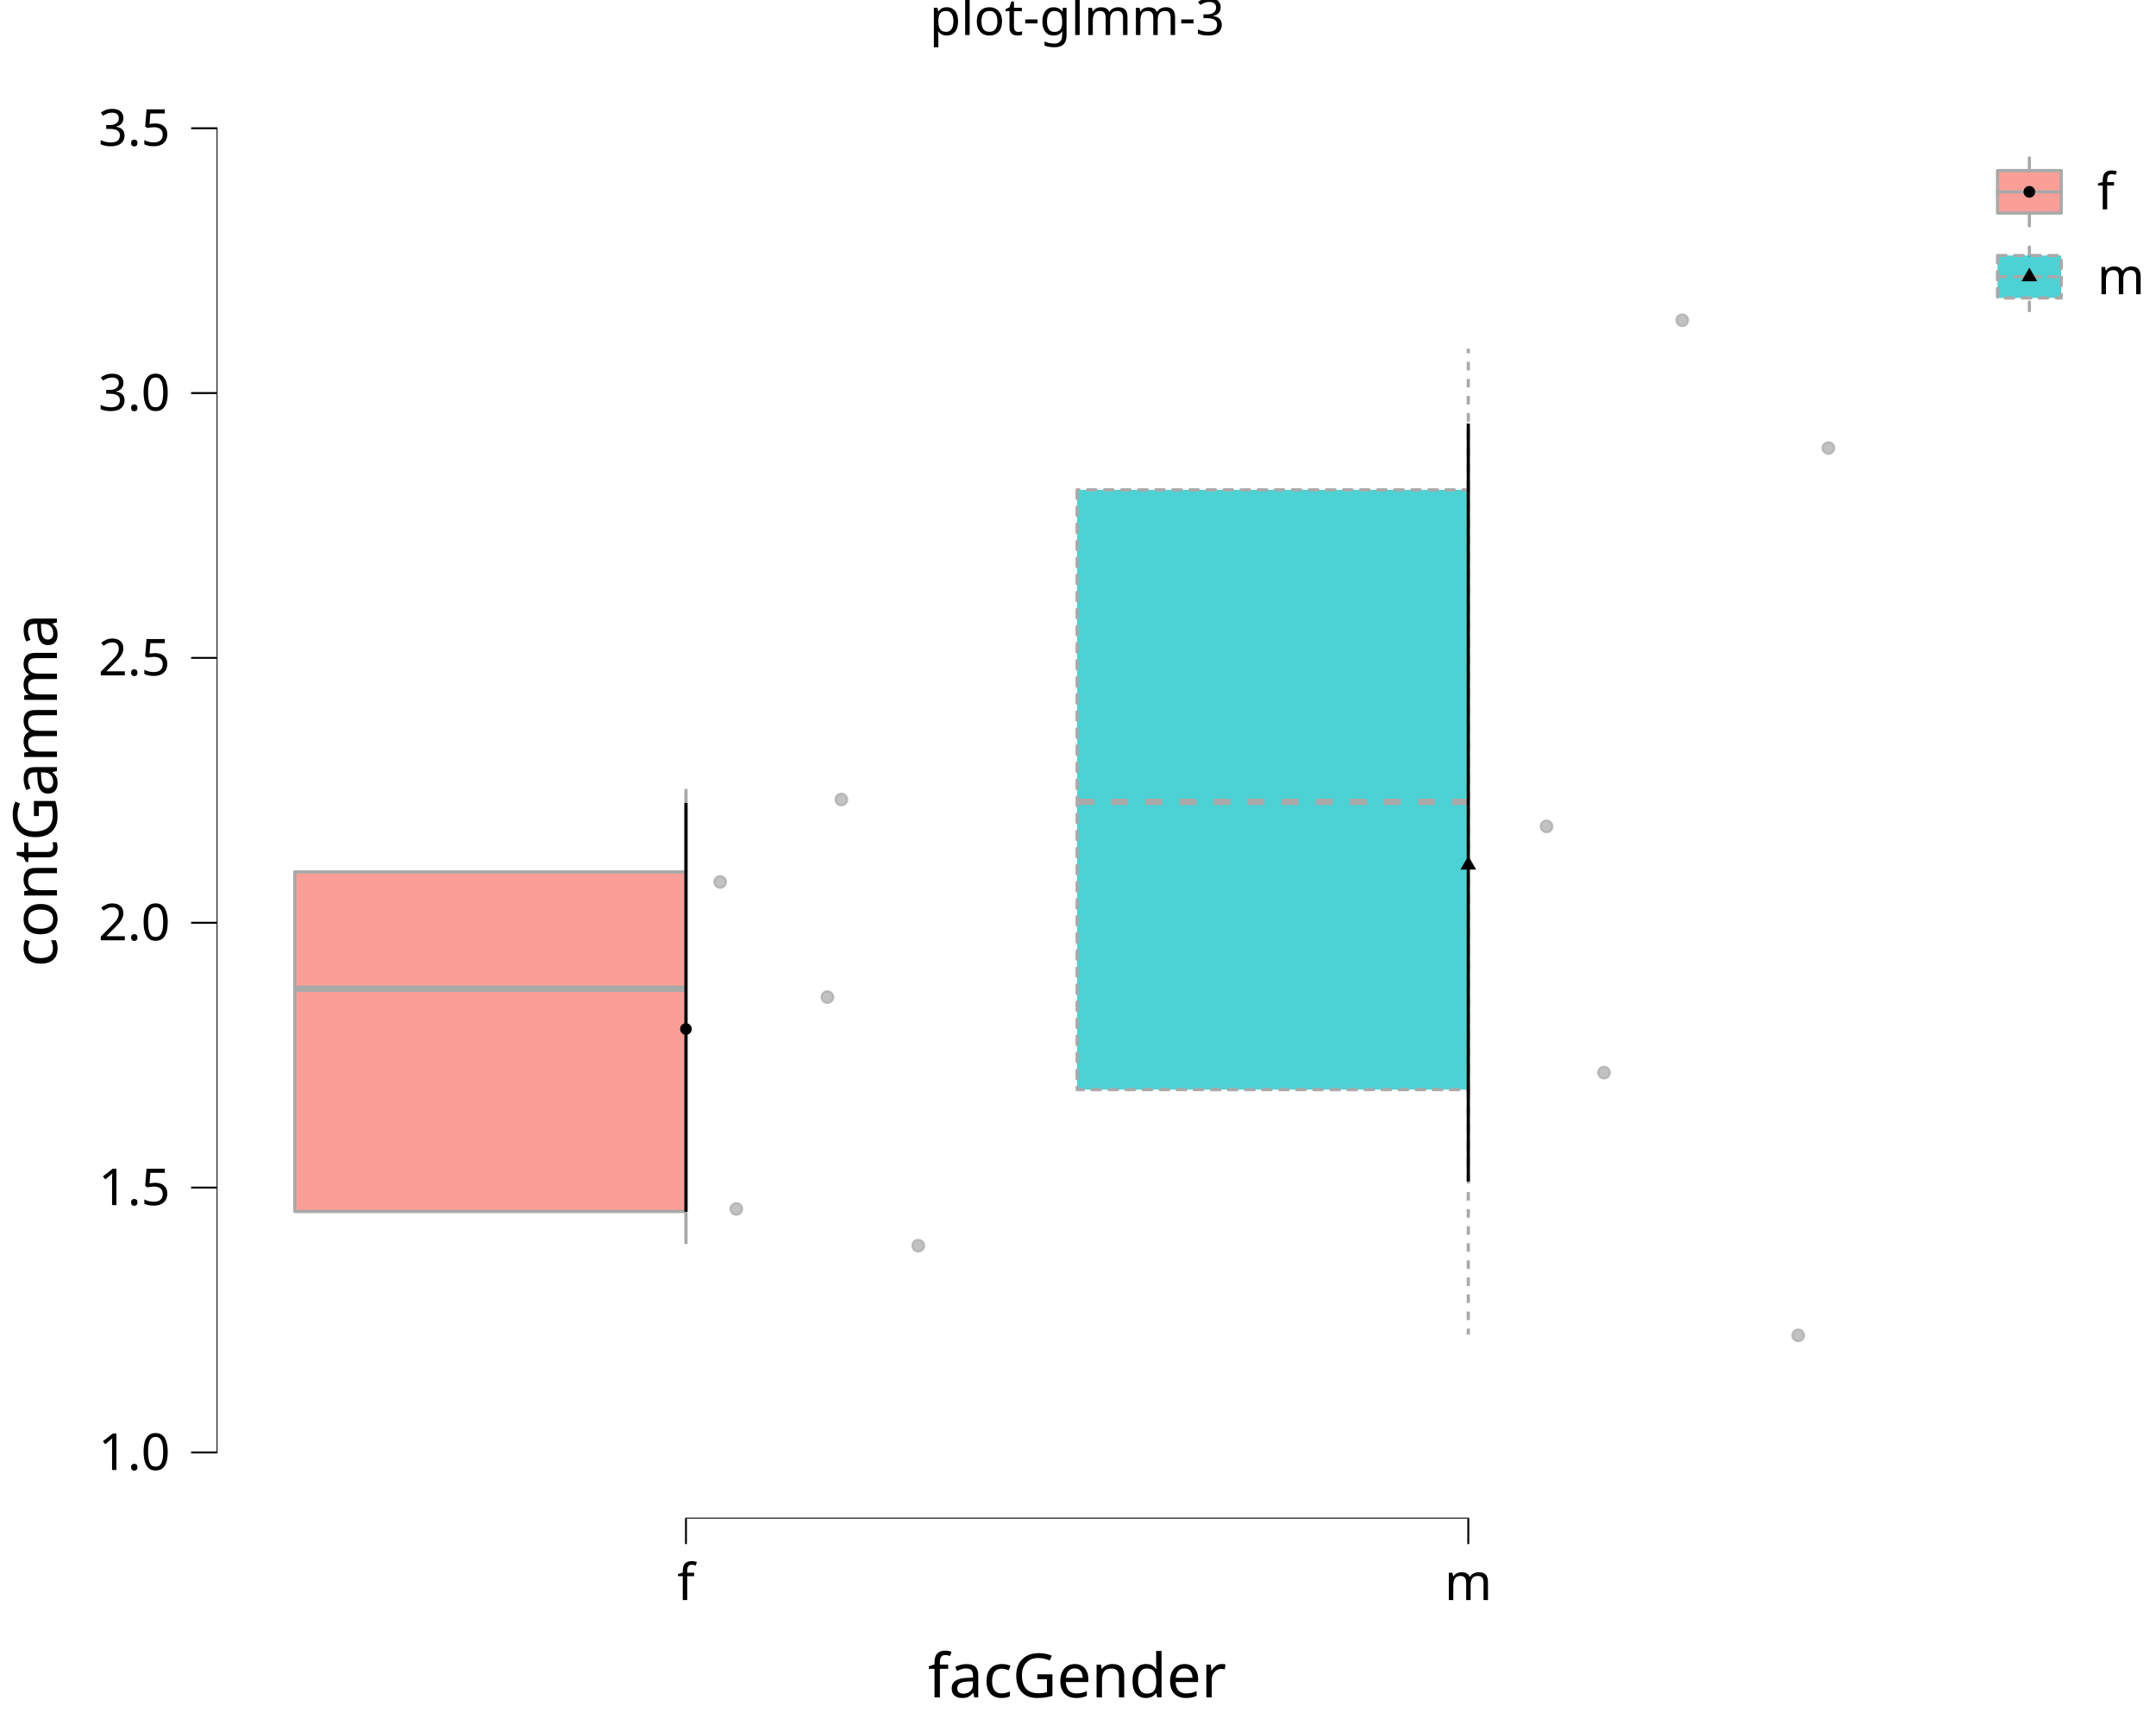
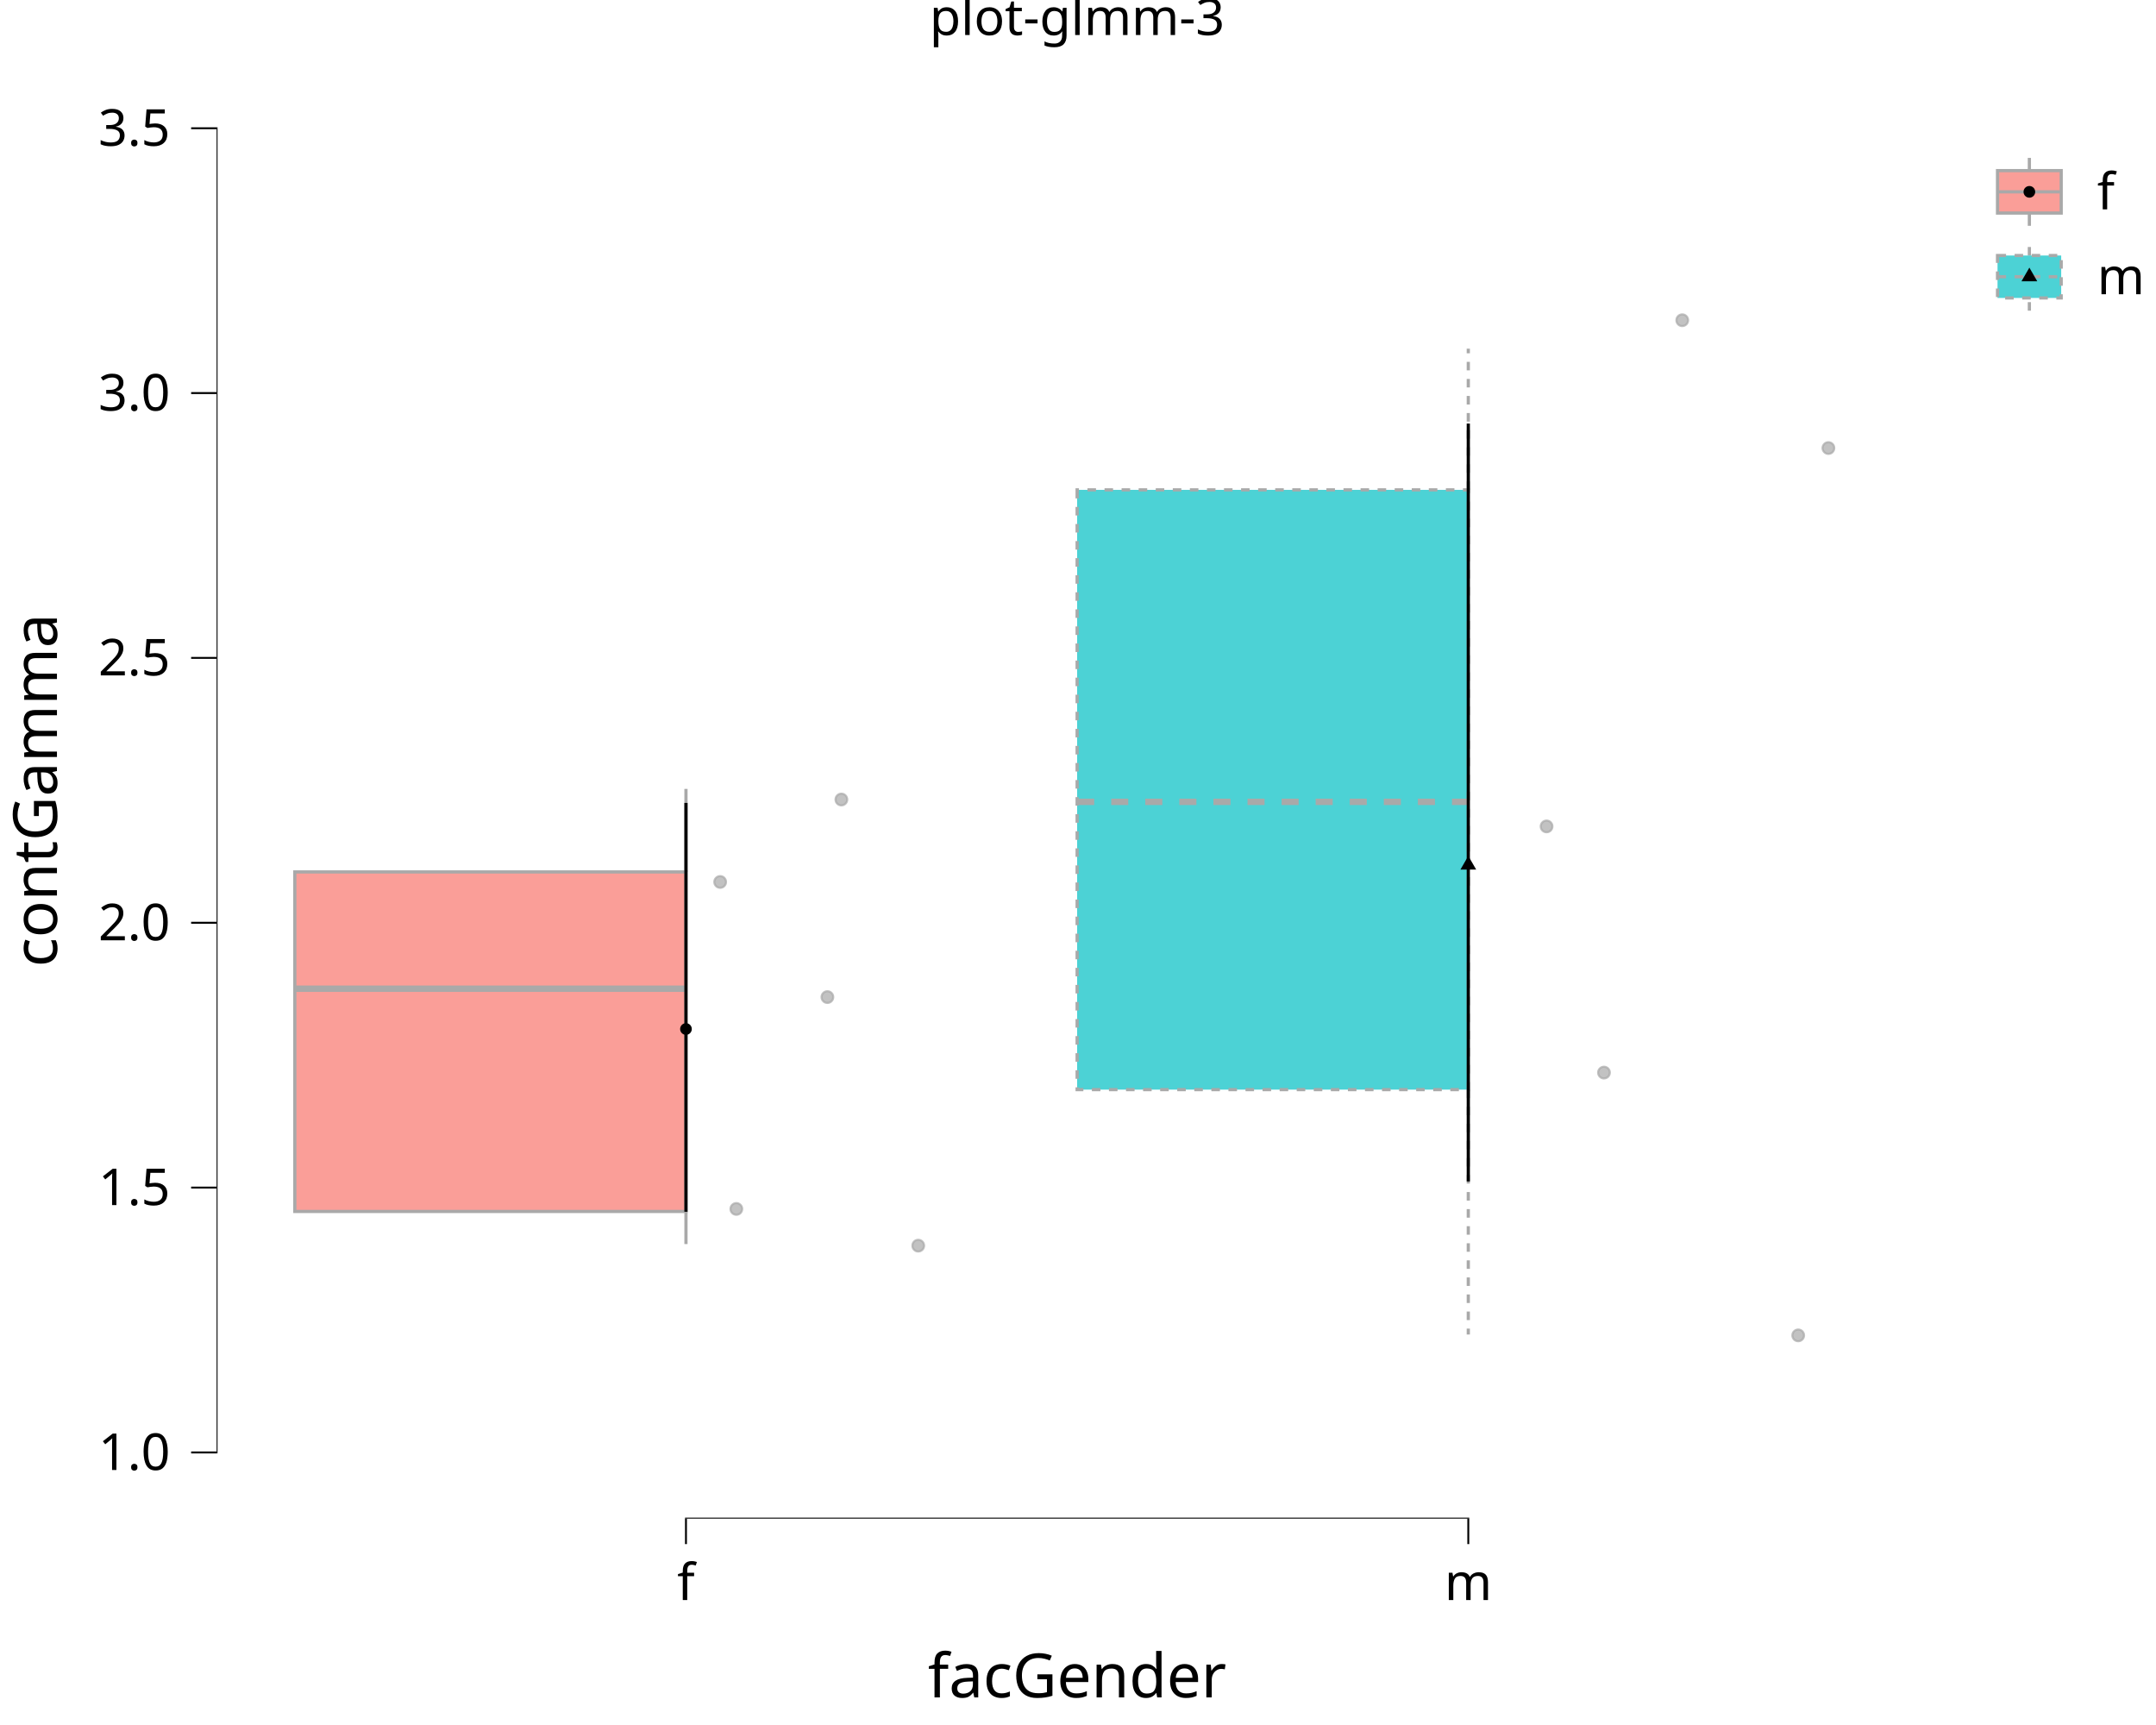
<svg xmlns="http://www.w3.org/2000/svg" class="svglite" data-engine-version="2.0" width="720.00pt" height="576.00pt" viewBox="0 0 720.00 576.00">
  <defs>
    <style type="text/css">
    .svglite line, .svglite polyline, .svglite polygon, .svglite path, .svglite rect, .svglite circle {
      fill: none;
      stroke: #000000;
      stroke-linecap: round;
      stroke-linejoin: round;
      stroke-miterlimit: 10.00;
    }
  </style>
  </defs>
  <rect width="100%" height="100%" style="stroke: none; fill: #FFFFFF;" />
  <defs>
    <clipPath id="cpMC4wMHw3MjAuMDB8MC4wMHw1NzYuMDA=">
      <rect x="0.00" y="0.00" width="720.00" height="576.00" />
    </clipPath>
  </defs>
  <g clip-path="url(#cpMC4wMHw3MjAuMDB8MC4wMHw1NzYuMDA=)">
    <rect x="0.00" y="0.00" width="720.00" height="576.00" style="stroke-width: 10.67; stroke: none;" />
  </g>
  <defs>
    <clipPath id="cpNzIuMzN8NjQ3LjEwfDIwLjcxfDUwNy4wOQ==">
      <rect x="72.33" y="20.71" width="574.77" height="486.39" />
    </clipPath>
  </defs>
  <g clip-path="url(#cpNzIuMzN8NjQ3LjEwfDIwLjcxfDUwNy4wOQ==)">
    <rect x="72.33" y="20.71" width="574.77" height="486.39" style="stroke-width: 10.67; stroke: none;" />
    <circle cx="280.98" cy="266.97" r="1.95" style="stroke-width: 0.71; stroke: #A9A9A9; stroke-opacity: 0.70; fill: #A9A9A9; fill-opacity: 0.70;" />
    <circle cx="240.50" cy="294.50" r="1.95" style="stroke-width: 0.71; stroke: #A9A9A9; stroke-opacity: 0.70; fill: #A9A9A9; fill-opacity: 0.70;" />
    <circle cx="306.65" cy="415.94" r="1.95" style="stroke-width: 0.71; stroke: #A9A9A9; stroke-opacity: 0.70; fill: #A9A9A9; fill-opacity: 0.70;" />
    <circle cx="276.31" cy="332.94" r="1.95" style="stroke-width: 0.71; stroke: #A9A9A9; stroke-opacity: 0.70; fill: #A9A9A9; fill-opacity: 0.70;" />
    <circle cx="245.90" cy="403.68" r="1.95" style="stroke-width: 0.71; stroke: #A9A9A9; stroke-opacity: 0.70; fill: #A9A9A9; fill-opacity: 0.70;" />
    <line x1="229.08" y1="291.15" x2="229.08" y2="263.43" style="stroke-width: 1.07; stroke: #A9A9A9; stroke-linecap: butt;" />
    <line x1="229.08" y1="404.52" x2="229.08" y2="415.42" style="stroke-width: 1.07; stroke: #A9A9A9; stroke-linecap: butt;" />
-     <polygon points="98.46,291.15 98.46,404.52 229.08,404.52 229.08,291.15 98.46,291.15 " style="stroke-width: 1.07; stroke: #A9A9A9; fill: #F8766D; fill-opacity: 0.70;" />
-     <line x1="98.46" y1="330.14" x2="229.08" y2="330.14" style="stroke-width: 2.13; stroke: #A9A9A9; stroke-linecap: butt;" />
+     <polygon points="98.46,291.15 98.46,404.52 229.08,404.52 229.08,291.15 98.46,291.15 " style="stroke-width: 1.07; stroke: #A9A9A9; stroke-linecap: butt; stroke-linejoin: miter; fill: #F8766D; fill-opacity: 0.70;" />
+     <line x1="98.46" y1="330.14" x2="229.08" y2="330.14" style="stroke-width: 2.13; stroke: #A9A9A9; stroke-linecap: butt; stroke-linejoin: miter;" />
    <circle cx="561.79" cy="106.93" r="1.95" style="stroke-width: 0.71; stroke: #A9A9A9; stroke-opacity: 0.70; fill: #A9A9A9; fill-opacity: 0.70;" />
    <circle cx="600.51" cy="445.90" r="1.95" style="stroke-width: 0.71; stroke: #A9A9A9; stroke-opacity: 0.70; fill: #A9A9A9; fill-opacity: 0.70;" />
    <circle cx="516.48" cy="275.95" r="1.95" style="stroke-width: 0.71; stroke: #A9A9A9; stroke-opacity: 0.70; fill: #A9A9A9; fill-opacity: 0.70;" />
    <circle cx="610.60" cy="149.61" r="1.95" style="stroke-width: 0.71; stroke: #A9A9A9; stroke-opacity: 0.70; fill: #A9A9A9; fill-opacity: 0.70;" />
    <circle cx="535.65" cy="358.15" r="1.95" style="stroke-width: 0.71; stroke: #A9A9A9; stroke-opacity: 0.70; fill: #A9A9A9; fill-opacity: 0.70;" />
    <line x1="490.34" y1="163.57" x2="490.34" y2="116.42" style="stroke-width: 1.07; stroke: #A9A9A9; stroke-dasharray: 2.85,2.85; stroke-linecap: butt;" />
    <line x1="490.34" y1="363.84" x2="490.34" y2="445.61" style="stroke-width: 1.07; stroke: #A9A9A9; stroke-dasharray: 2.85,2.85; stroke-linecap: butt;" />
-     <polygon points="359.71,163.57 359.71,363.84 490.34,363.84 490.34,163.57 359.71,163.57 " style="stroke-width: 1.07; stroke: #A9A9A9; stroke-dasharray: 2.85,2.85; fill: #00BFC4; fill-opacity: 0.70;" />
-     <line x1="359.71" y1="267.75" x2="490.34" y2="267.75" style="stroke-width: 2.13; stroke: #A9A9A9; stroke-dasharray: 5.69,5.69; stroke-linecap: butt;" />
+     <polygon points="359.71,163.57 359.71,363.84 490.34,363.84 490.34,163.57 359.71,163.57 " style="stroke-width: 1.07; stroke: #A9A9A9; stroke-dasharray: 2.85,2.85; stroke-linecap: butt; stroke-linejoin: miter; fill: #00BFC4; fill-opacity: 0.70;" />
+     <line x1="359.71" y1="267.75" x2="490.34" y2="267.75" style="stroke-width: 2.13; stroke: #A9A9A9; stroke-dasharray: 5.69,5.69; stroke-linecap: butt; stroke-linejoin: miter;" />
    <circle cx="229.08" cy="343.60" r="1.95" style="stroke-width: 0.71; stroke: none; fill: #000000;" />
    <polygon points="490.34,285.81 492.98,290.37 487.71,290.37 " style="stroke-width: 0.71; stroke: none; fill: #000000;" />
    <polyline points="229.08,268.10 229.08,268.10 " style="stroke-width: 1.07; stroke-linecap: butt;" />
    <polyline points="229.08,268.10 229.08,404.63 " style="stroke-width: 1.07; stroke-linecap: butt;" />
    <polyline points="229.08,404.63 229.08,404.63 " style="stroke-width: 1.07; stroke-linecap: butt;" />
    <polyline points="490.34,141.42 490.34,141.42 " style="stroke-width: 1.07; stroke-linecap: butt;" />
    <polyline points="490.34,141.42 490.34,394.51 " style="stroke-width: 1.07; stroke-linecap: butt;" />
    <polyline points="490.34,394.51 490.34,394.51 " style="stroke-width: 1.07; stroke-linecap: butt;" />
    <line x1="228.77" y1="507.09" x2="490.66" y2="507.09" style="stroke-width: 0.64; stroke-linecap: butt;" />
    <line x1="72.33" y1="485.30" x2="72.33" y2="42.50" style="stroke-width: 0.64; stroke-linecap: butt;" />
    <rect x="72.33" y="20.71" width="574.77" height="486.39" style="stroke-width: 0.00; stroke: none;" />
  </g>
  <g clip-path="url(#cpMC4wMHw3MjAuMDB8MC4wMHw1NzYuMDA=)">
    <polyline points="72.33,507.09 72.33,20.71 " style="stroke-width: 0.00; stroke: none; stroke-linecap: butt;" />
    <text x="56.85" y="490.84" text-anchor="end" style="font-size: 17.00px; font-family: sans;" textLength="23.63px" lengthAdjust="spacingAndGlyphs">1.0</text>
    <text x="56.85" y="402.40" text-anchor="end" style="font-size: 17.00px; font-family: sans;" textLength="23.63px" lengthAdjust="spacingAndGlyphs">1.5</text>
    <text x="56.85" y="313.97" text-anchor="end" style="font-size: 17.00px; font-family: sans;" textLength="23.63px" lengthAdjust="spacingAndGlyphs">2.0</text>
    <text x="56.85" y="225.53" text-anchor="end" style="font-size: 17.00px; font-family: sans;" textLength="23.63px" lengthAdjust="spacingAndGlyphs">2.5</text>
    <text x="56.85" y="137.10" text-anchor="end" style="font-size: 17.00px; font-family: sans;" textLength="23.63px" lengthAdjust="spacingAndGlyphs">3.0</text>
    <text x="56.85" y="48.67" text-anchor="end" style="font-size: 17.00px; font-family: sans;" textLength="23.63px" lengthAdjust="spacingAndGlyphs">3.5</text>
    <polyline points="63.83,484.99 72.33,484.99 " style="stroke-width: 0.64; stroke-linecap: butt;" />
    <polyline points="63.83,396.55 72.33,396.55 " style="stroke-width: 0.64; stroke-linecap: butt;" />
    <polyline points="63.83,308.12 72.33,308.12 " style="stroke-width: 0.64; stroke-linecap: butt;" />
    <polyline points="63.83,219.68 72.33,219.68 " style="stroke-width: 0.64; stroke-linecap: butt;" />
    <polyline points="63.83,131.25 72.33,131.25 " style="stroke-width: 0.64; stroke-linecap: butt;" />
    <polyline points="63.83,42.82 72.33,42.82 " style="stroke-width: 0.64; stroke-linecap: butt;" />
    <polyline points="72.33,507.09 647.10,507.09 " style="stroke-width: 0.00; stroke: none; stroke-linecap: butt;" />
    <polyline points="229.08,515.60 229.08,507.09 " style="stroke-width: 0.64; stroke-linecap: butt;" />
    <polyline points="490.34,515.60 490.34,507.09 " style="stroke-width: 0.64; stroke-linecap: butt;" />
    <text x="229.08" y="534.27" text-anchor="middle" style="font-size: 17.00px; font-family: sans;" textLength="4.72px" lengthAdjust="spacingAndGlyphs">f</text>
    <text x="490.34" y="534.27" text-anchor="middle" style="font-size: 17.00px; font-family: sans;" textLength="14.17px" lengthAdjust="spacingAndGlyphs">m</text>
    <text x="359.71" y="566.78" text-anchor="middle" style="font-size: 20.40px; font-family: sans;" textLength="95.28px" lengthAdjust="spacingAndGlyphs">facGender</text>
    <text transform="translate(19.02,263.90) rotate(-90)" text-anchor="middle" style="font-size: 20.40px; font-family: sans;" textLength="111.14px" lengthAdjust="spacingAndGlyphs">contGamma</text>
    <rect x="658.06" y="20.71" width="61.94" height="91.35" style="stroke-width: 0.75; stroke: none;" />
    <rect x="658.06" y="20.71" width="61.94" height="91.35" style="stroke-width: 10.67; stroke: none;" />
    <rect x="663.54" y="49.88" width="28.35" height="28.35" style="stroke-width: 10.67; stroke: none;" />
-     <polyline points="677.71,75.40 677.71,71.14 " style="stroke-width: 1.07; stroke: #A9A9A9;" />
-     <polyline points="677.71,56.97 677.71,52.72 " style="stroke-width: 1.07; stroke: #A9A9A9;" />
-     <rect x="667.08" y="56.97" width="21.26" height="14.17" style="stroke-width: 1.07; stroke: #A9A9A9; fill: #F8766D; fill-opacity: 0.70;" />
-     <polyline points="667.08,64.06 688.34,64.06 " style="stroke-width: 1.07; stroke: #A9A9A9;" />
+     <polyline points="677.71,75.40 677.71,71.14 " style="stroke-width: 1.07; stroke: #A9A9A9; stroke-linecap: butt; stroke-linejoin: miter;" />
+     <polyline points="677.71,56.97 677.71,52.72 " style="stroke-width: 1.07; stroke: #A9A9A9; stroke-linecap: butt; stroke-linejoin: miter;" />
+     <rect x="667.08" y="56.97" width="21.26" height="14.17" style="stroke-width: 1.07; stroke: #A9A9A9; stroke-linecap: butt; stroke-linejoin: miter; fill: #F8766D; fill-opacity: 0.70;" />
+     <polyline points="667.08,64.06 688.34,64.06 " style="stroke-width: 1.07; stroke: #A9A9A9; stroke-linecap: butt; stroke-linejoin: miter;" />
    <circle cx="677.71" cy="64.06" r="1.95" style="stroke-width: 0.71; stroke: none; fill: #000000;" />
    <rect x="663.54" y="78.23" width="28.35" height="28.35" style="stroke-width: 10.67; stroke: none;" />
-     <polyline points="677.71,103.74 677.71,99.49 " style="stroke-width: 1.07; stroke: #A9A9A9; stroke-dasharray: 2.85,2.85;" />
-     <polyline points="677.71,85.32 677.71,81.07 " style="stroke-width: 1.07; stroke: #A9A9A9; stroke-dasharray: 2.85,2.85;" />
-     <rect x="667.08" y="85.32" width="21.26" height="14.17" style="stroke-width: 1.07; stroke: #A9A9A9; stroke-dasharray: 2.85,2.85; fill: #00BFC4; fill-opacity: 0.70;" />
-     <polyline points="667.08,92.40 688.34,92.40 " style="stroke-width: 1.07; stroke: #A9A9A9; stroke-dasharray: 2.85,2.85;" />
+     <polyline points="677.71,103.74 677.71,99.49 " style="stroke-width: 1.07; stroke: #A9A9A9; stroke-dasharray: 2.85,2.85; stroke-linecap: butt; stroke-linejoin: miter;" />
+     <polyline points="677.71,85.32 677.71,81.07 " style="stroke-width: 1.07; stroke: #A9A9A9; stroke-dasharray: 2.85,2.85; stroke-linecap: butt; stroke-linejoin: miter;" />
+     <rect x="667.08" y="85.32" width="21.26" height="14.17" style="stroke-width: 1.07; stroke: #A9A9A9; stroke-dasharray: 2.85,2.85; stroke-linecap: butt; stroke-linejoin: miter; fill: #00BFC4; fill-opacity: 0.70;" />
+     <polyline points="667.08,92.40 688.34,92.40 " style="stroke-width: 1.07; stroke: #A9A9A9; stroke-dasharray: 2.85,2.85; stroke-linecap: butt; stroke-linejoin: miter;" />
    <polygon points="677.71,89.36 680.34,93.92 675.08,93.92 " style="stroke-width: 0.71; stroke: none; fill: #000000;" />
    <text x="700.35" y="69.91" style="font-size: 17.00px; font-family: sans;" textLength="4.72px" lengthAdjust="spacingAndGlyphs">f</text>
    <text x="700.35" y="98.25" style="font-size: 17.00px; font-family: sans;" textLength="14.17px" lengthAdjust="spacingAndGlyphs">m</text>
    <text x="359.71" y="11.70" text-anchor="middle" style="font-size: 17.00px; font-family: sans;" textLength="89.75px" lengthAdjust="spacingAndGlyphs">plot-glmm-3</text>
  </g>
</svg>
